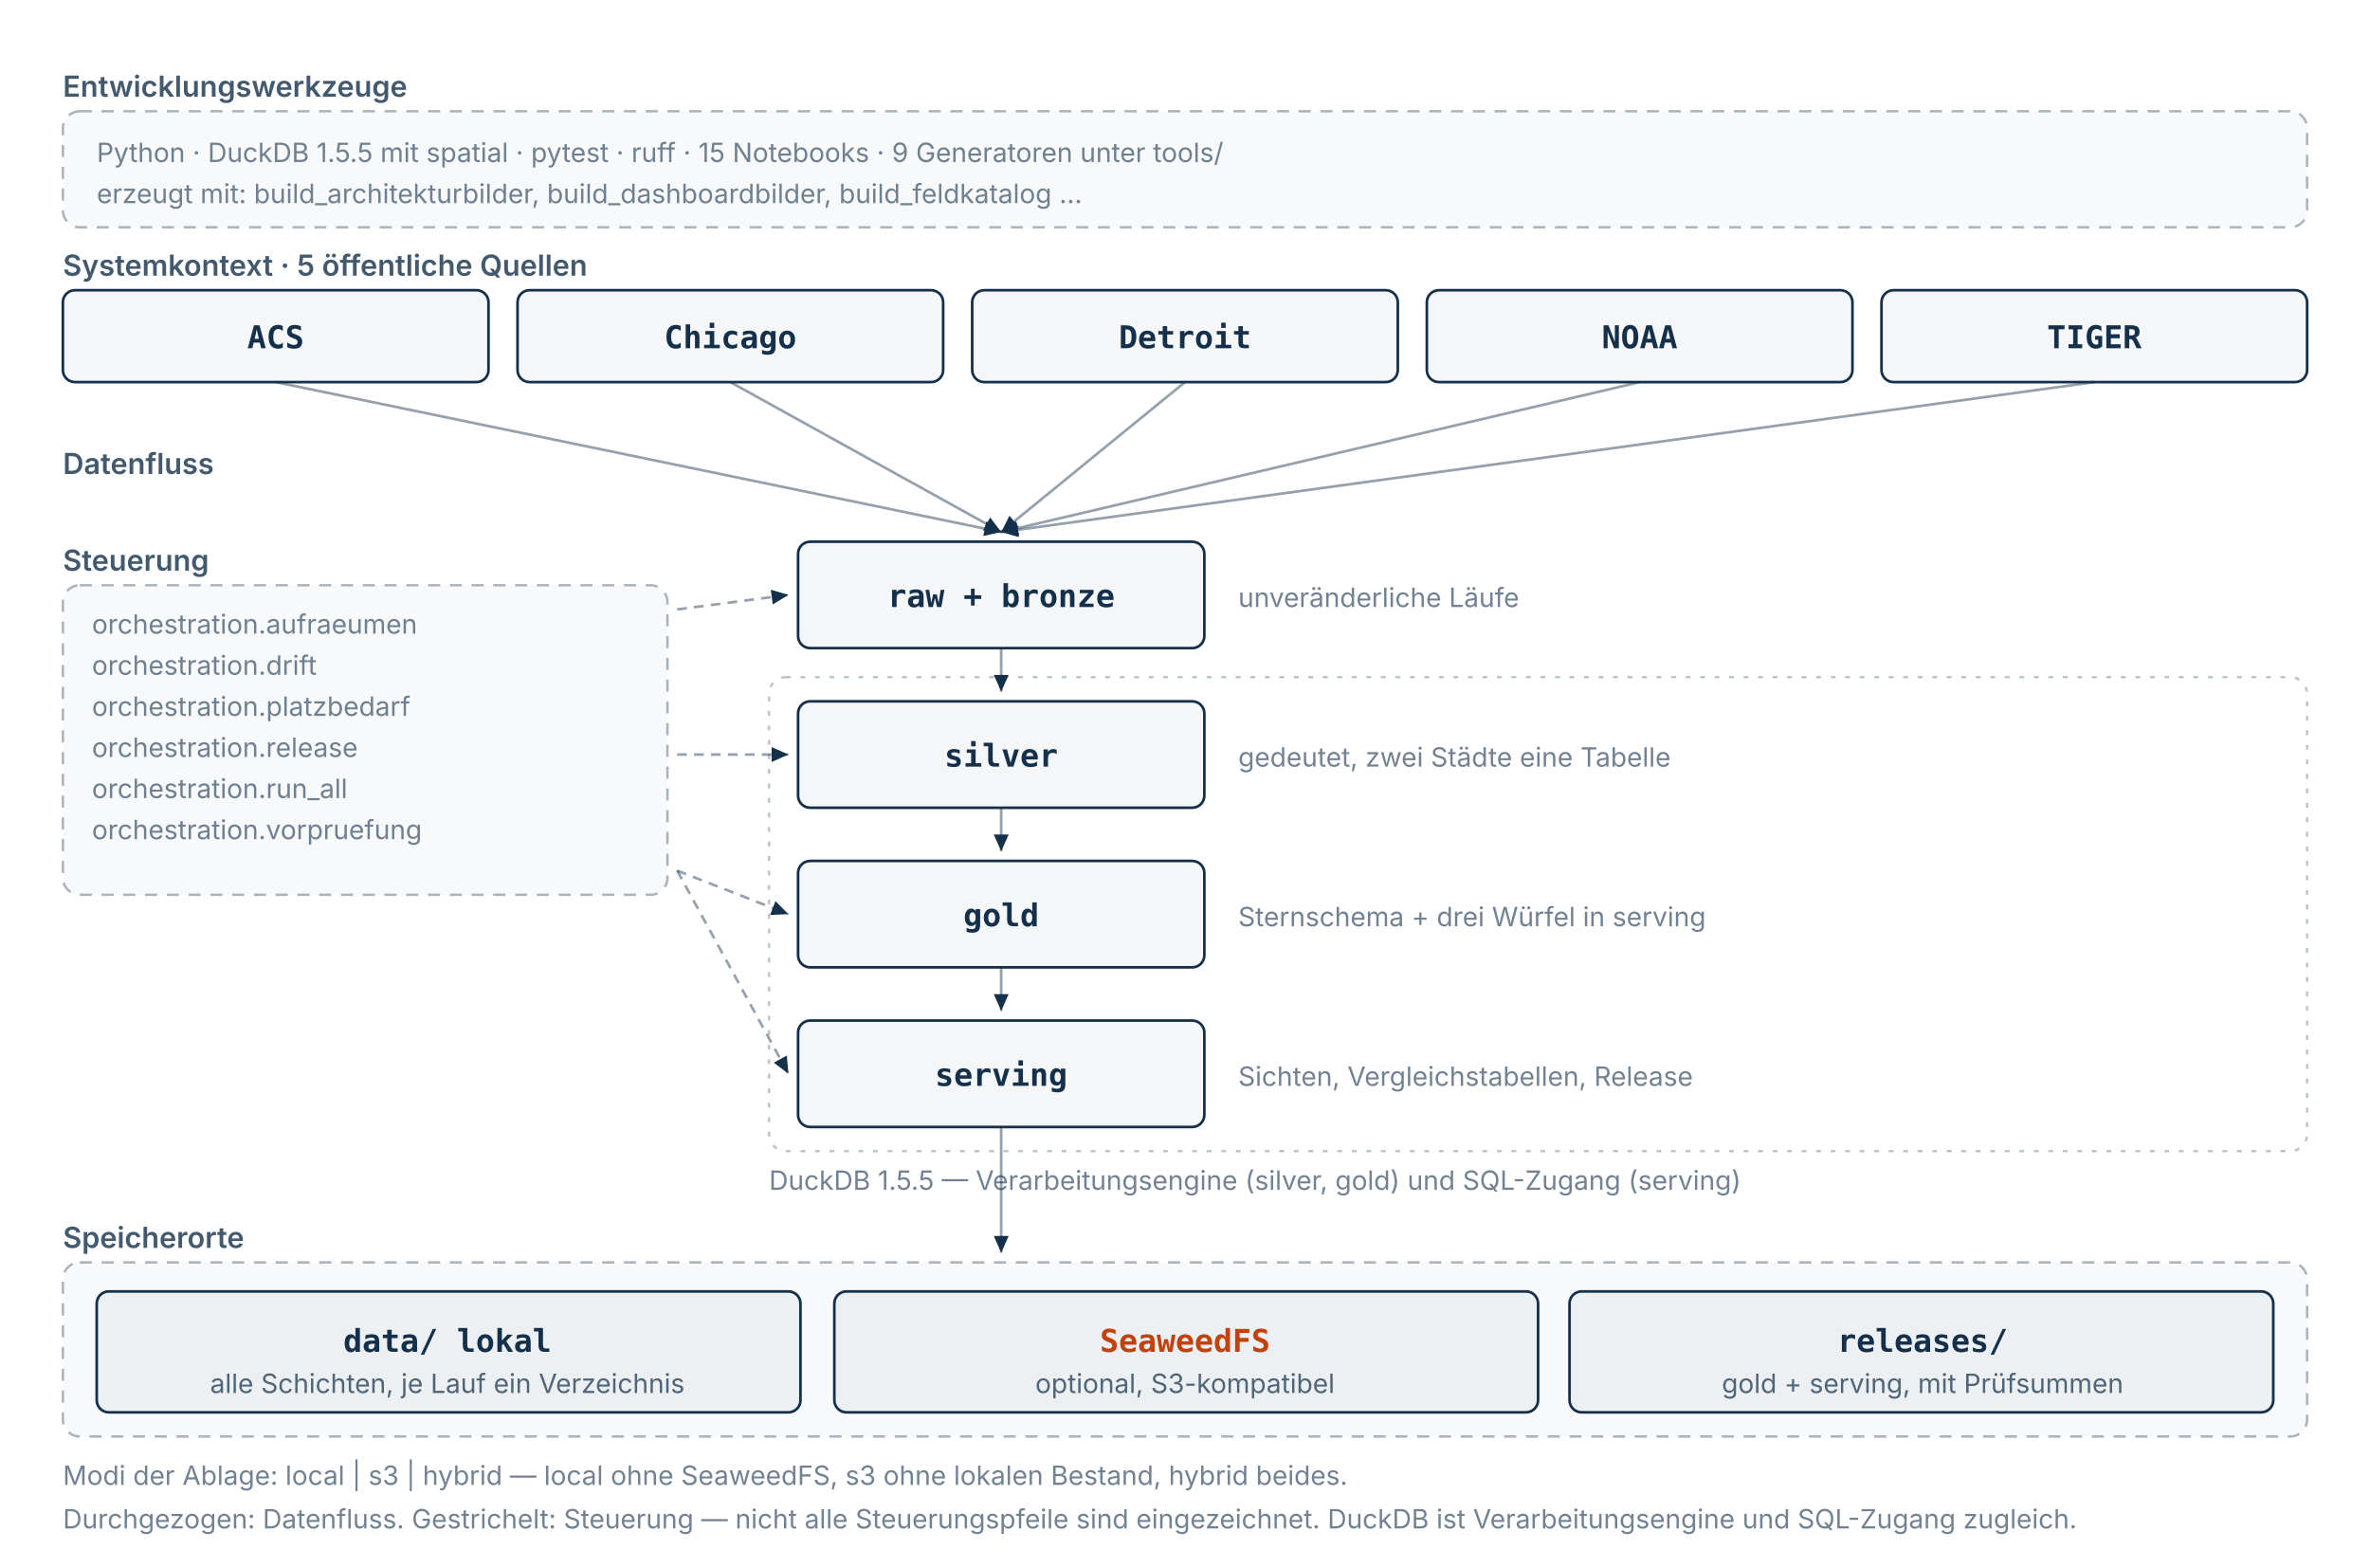
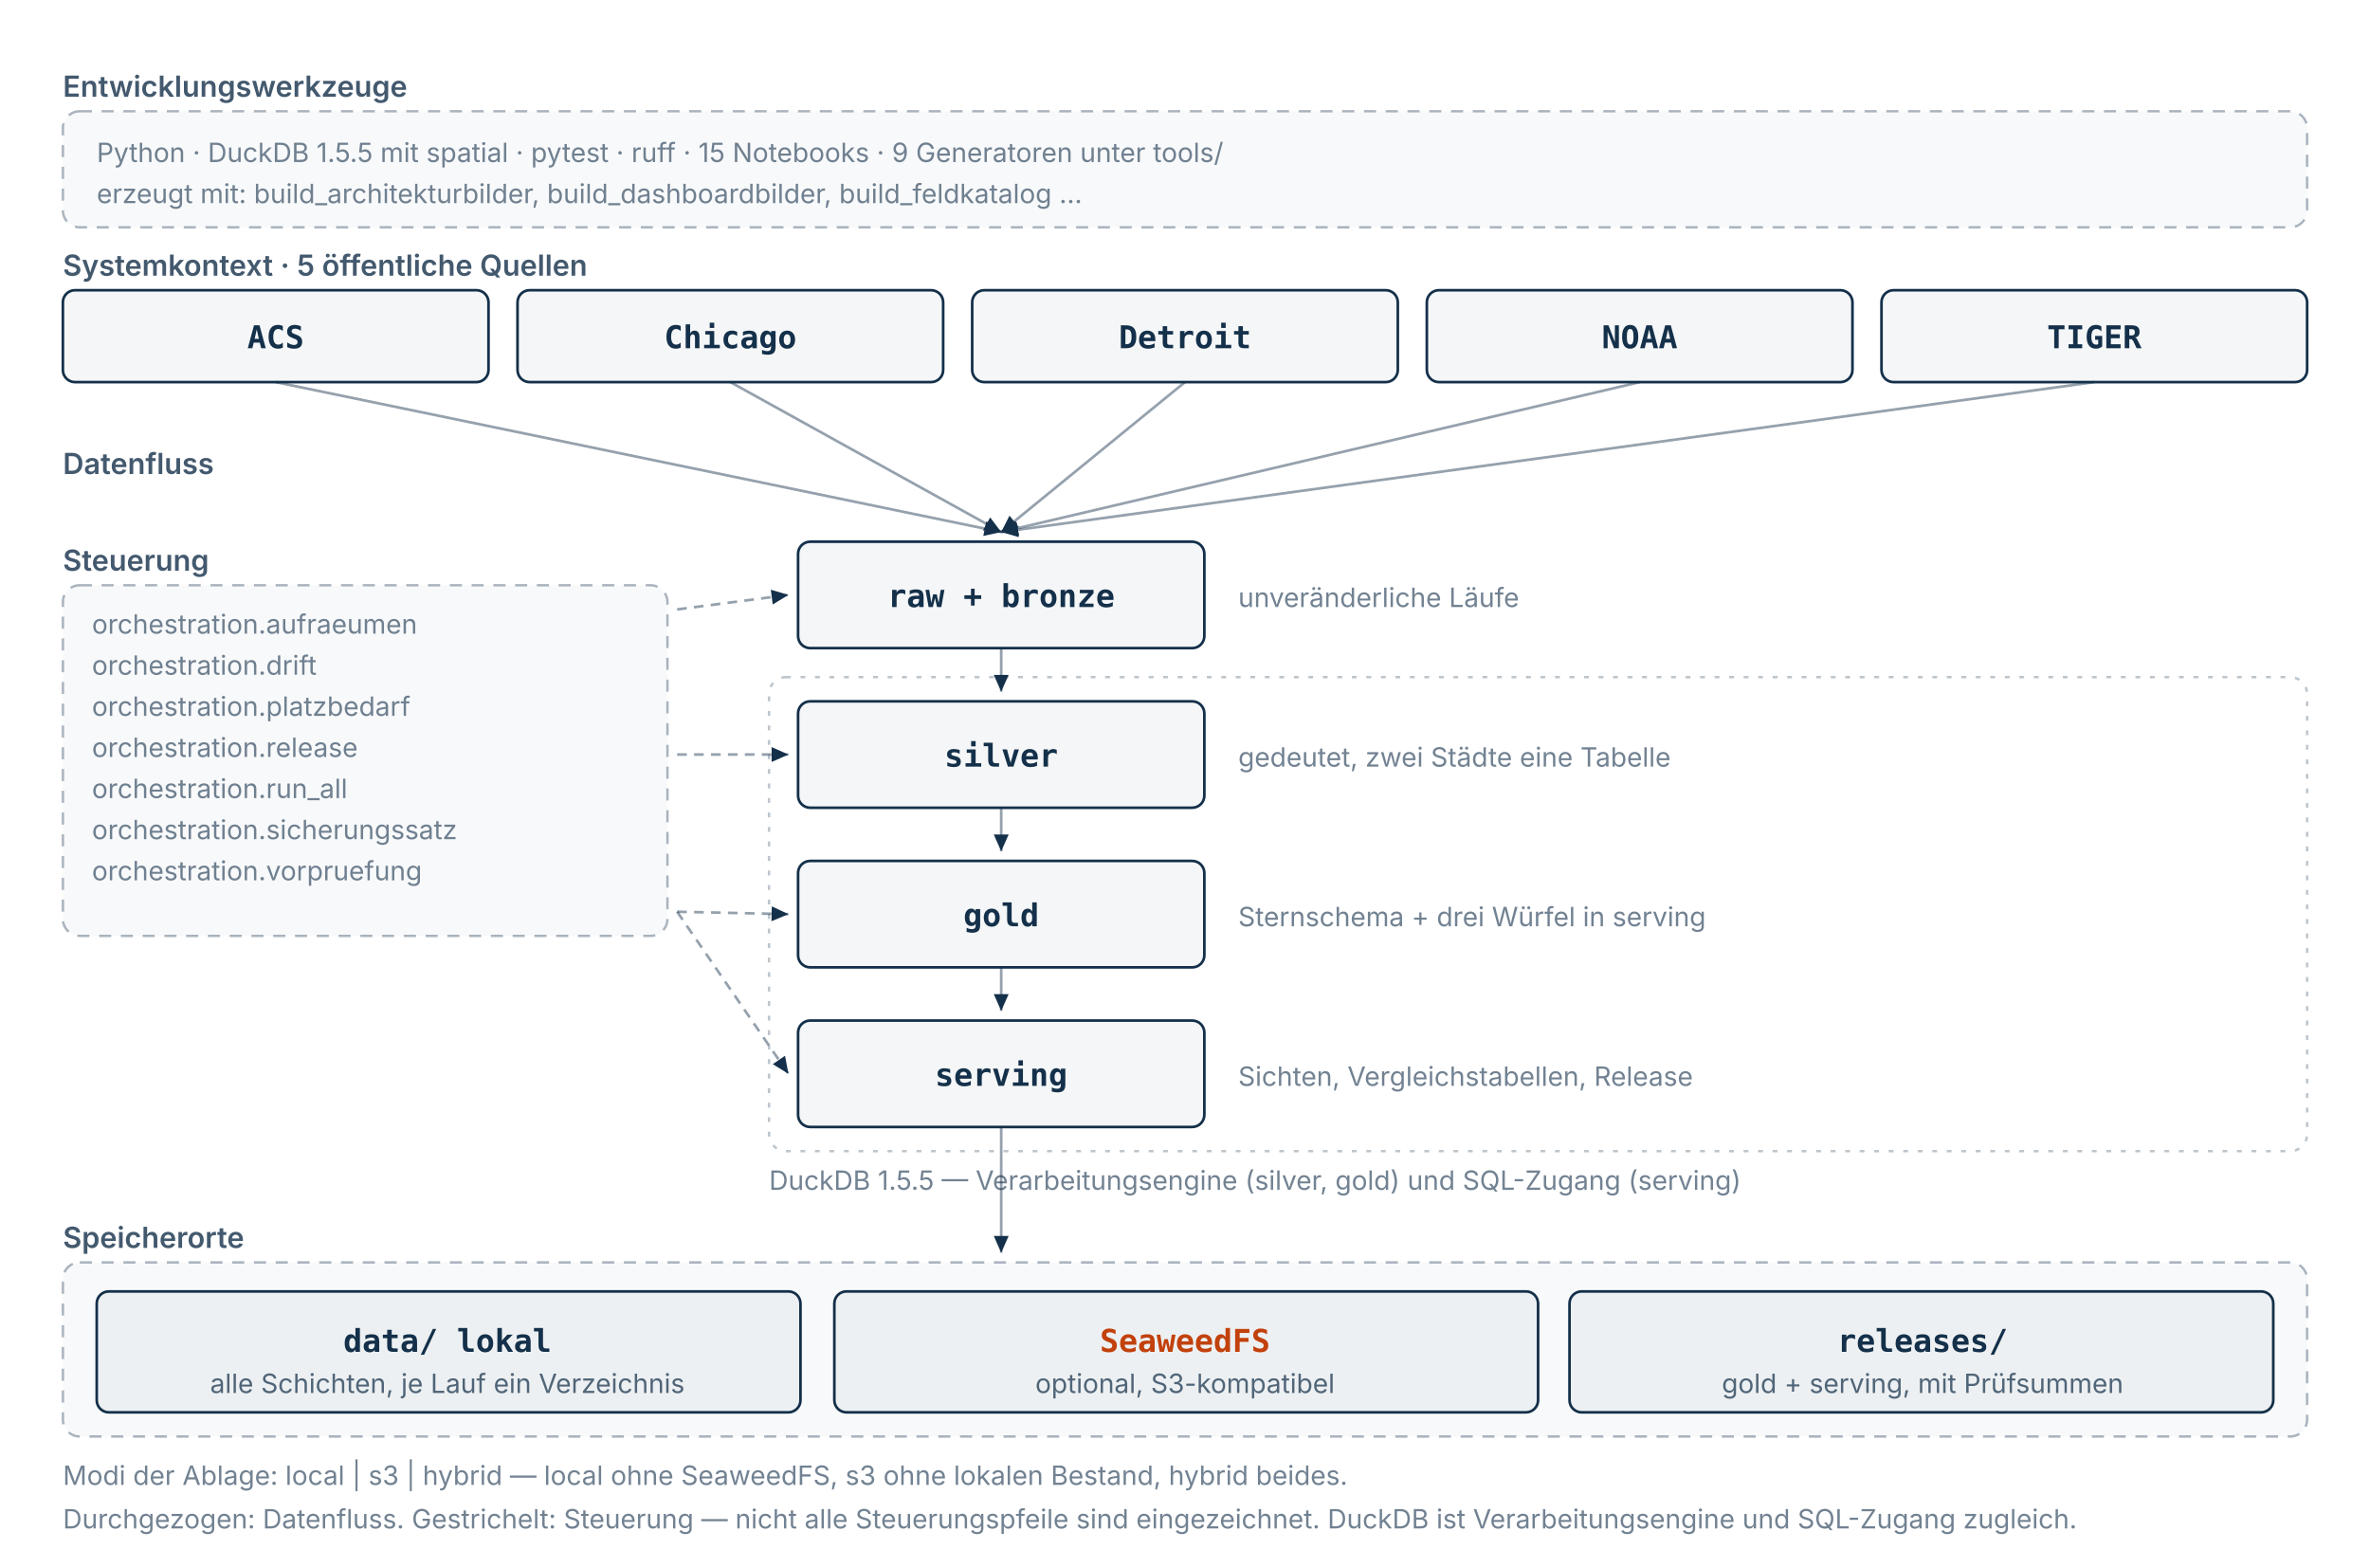
- <svg xmlns="http://www.w3.org/2000/svg" viewBox="0 0 980 648" role="img" width="100%" height="auto" aria-label="Komponenten und Beziehungen der Plattform: 5 öffentliche Quellen speisen 4 Schichten, gesteuert von 6 Modulen unter orchestration; abgelegt lokal unter data/, optional auf SeaweedFS, veröffentlicht als Release. Entwickelt mit Python, DuckDB 1.5.5, pytest und ruff.">
+ <svg xmlns="http://www.w3.org/2000/svg" viewBox="0 0 980 648" role="img" width="100%" height="auto" aria-label="Komponenten und Beziehungen der Plattform: 5 öffentliche Quellen speisen 4 Schichten, gesteuert von 7 Modulen unter orchestration; abgelegt lokal unter data/, optional auf SeaweedFS, veröffentlicht als Release. Entwickelt mit Python, DuckDB 1.5.5, pytest und ruff.">
  <style>
  svg { color: #14304a; }
  .signal { fill: #c2410c; }
  .signal-strich { stroke: #c2410c; }
  @media (prefers-color-scheme: dark) {
    svg { color: #dde5ee; }
    .signal { fill: #dda05c; }
    .signal-strich { stroke: #dda05c; }
  }
</style>
  <defs>
    <marker id="pfeil" viewBox="0 0 10 10" refX="9" refY="5" markerWidth="7" markerHeight="7" orient="auto-start-reverse">
      <path d="M 0 1 L 9 5 L 0 9 z" fill="currentColor" />
    </marker>
  </defs>
  <rect x="26" y="46" width="928" height="48" rx="7" fill="currentColor" fill-opacity="0.028" stroke="currentColor" stroke-opacity="0.35" stroke-width="1" stroke-dasharray="5 4" />
  <text x="26" y="40" font-family="ui-sans-serif,system-ui,-apple-system,sans-serif" font-size="12" font-weight="600" fill="currentColor" fill-opacity="0.8">Entwicklungswerkzeuge</text>
  <text x="40" y="67" font-family="ui-sans-serif,system-ui,-apple-system,sans-serif" font-size="11" font-weight="400" fill="currentColor" fill-opacity="0.6">Python · DuckDB 1.5.5 mit spatial · pytest · ruff · 15 Notebooks · 9 Generatoren unter tools/</text>
  <text x="40" y="84" font-family="ui-sans-serif,system-ui,-apple-system,sans-serif" font-size="11" font-weight="400" fill="currentColor" fill-opacity="0.6">erzeugt mit: build_architekturbilder, build_dashboardbilder, build_feldkatalog …</text>
  <text x="26" y="114" font-family="ui-sans-serif,system-ui,-apple-system,sans-serif" font-size="12" font-weight="600" fill="currentColor" fill-opacity="0.8">Systemkontext · 5 öffentliche Quellen</text>
  <g>
    <rect x="26" y="120" width="176" height="38" rx="5" fill="currentColor" fill-opacity="0.045" stroke="currentColor" stroke-width="1.1" />
    <text x="114" y="144" text-anchor="middle" font-family="ui-monospace,SFMono-Regular,Menlo,monospace" font-size="13" font-weight="600" fill="currentColor">ACS</text>
  </g>
  <line x1="114" y1="158" x2="414" y2="220" stroke="currentColor" stroke-opacity="0.45" stroke-width="1.1" marker-end="url(#pfeil)" />
  <g>
    <rect x="214" y="120" width="176" height="38" rx="5" fill="currentColor" fill-opacity="0.045" stroke="currentColor" stroke-width="1.1" />
    <text x="302" y="144" text-anchor="middle" font-family="ui-monospace,SFMono-Regular,Menlo,monospace" font-size="13" font-weight="600" fill="currentColor">Chicago</text>
  </g>
  <line x1="302" y1="158" x2="414" y2="220" stroke="currentColor" stroke-opacity="0.45" stroke-width="1.1" marker-end="url(#pfeil)" />
  <g>
    <rect x="402" y="120" width="176" height="38" rx="5" fill="currentColor" fill-opacity="0.045" stroke="currentColor" stroke-width="1.1" />
    <text x="490" y="144" text-anchor="middle" font-family="ui-monospace,SFMono-Regular,Menlo,monospace" font-size="13" font-weight="600" fill="currentColor">Detroit</text>
  </g>
  <line x1="490" y1="158" x2="414" y2="220" stroke="currentColor" stroke-opacity="0.45" stroke-width="1.1" marker-end="url(#pfeil)" />
  <g>
    <rect x="590" y="120" width="176" height="38" rx="5" fill="currentColor" fill-opacity="0.045" stroke="currentColor" stroke-width="1.1" />
    <text x="678" y="144" text-anchor="middle" font-family="ui-monospace,SFMono-Regular,Menlo,monospace" font-size="13" font-weight="600" fill="currentColor">NOAA</text>
  </g>
  <line x1="678" y1="158" x2="414" y2="220" stroke="currentColor" stroke-opacity="0.45" stroke-width="1.1" marker-end="url(#pfeil)" />
  <g>
    <rect x="778" y="120" width="176" height="38" rx="5" fill="currentColor" fill-opacity="0.045" stroke="currentColor" stroke-width="1.1" />
    <text x="866" y="144" text-anchor="middle" font-family="ui-monospace,SFMono-Regular,Menlo,monospace" font-size="13" font-weight="600" fill="currentColor">TIGER</text>
  </g>
  <line x1="866" y1="158" x2="414" y2="220" stroke="currentColor" stroke-opacity="0.45" stroke-width="1.1" marker-end="url(#pfeil)" />
  <text x="26" y="196" font-family="ui-sans-serif,system-ui,-apple-system,sans-serif" font-size="12" font-weight="600" fill="currentColor" fill-opacity="0.8">Datenfluss</text>
  <g>
    <rect x="330" y="224" width="168" height="44" rx="5" fill="currentColor" fill-opacity="0.045" stroke="currentColor" stroke-width="1.1" />
    <text x="414" y="251" text-anchor="middle" font-family="ui-monospace,SFMono-Regular,Menlo,monospace" font-size="13" font-weight="600" fill="currentColor">raw + bronze</text>
  </g>
  <text x="512" y="251" font-family="ui-sans-serif,system-ui,-apple-system,sans-serif" font-size="11" font-weight="400" fill="currentColor" fill-opacity="0.6">unveränderliche Läufe</text>
  <g>
    <rect x="330" y="290" width="168" height="44" rx="5" fill="currentColor" fill-opacity="0.045" stroke="currentColor" stroke-width="1.1" />
    <text x="414" y="317" text-anchor="middle" font-family="ui-monospace,SFMono-Regular,Menlo,monospace" font-size="13" font-weight="600" fill="currentColor">silver</text>
  </g>
  <text x="512" y="317" font-family="ui-sans-serif,system-ui,-apple-system,sans-serif" font-size="11" font-weight="400" fill="currentColor" fill-opacity="0.6">gedeutet, zwei Städte eine Tabelle</text>
  <line x1="414" y1="268" x2="414" y2="286" stroke="currentColor" stroke-opacity="0.45" stroke-width="1.1" marker-end="url(#pfeil)" />
  <g>
    <rect x="330" y="356" width="168" height="44" rx="5" fill="currentColor" fill-opacity="0.045" stroke="currentColor" stroke-width="1.1" />
    <text x="414" y="383" text-anchor="middle" font-family="ui-monospace,SFMono-Regular,Menlo,monospace" font-size="13" font-weight="600" fill="currentColor">gold</text>
  </g>
  <text x="512" y="383" font-family="ui-sans-serif,system-ui,-apple-system,sans-serif" font-size="11" font-weight="400" fill="currentColor" fill-opacity="0.6">Sternschema + drei Würfel in serving</text>
  <line x1="414" y1="334" x2="414" y2="352" stroke="currentColor" stroke-opacity="0.45" stroke-width="1.1" marker-end="url(#pfeil)" />
  <g>
    <rect x="330" y="422" width="168" height="44" rx="5" fill="currentColor" fill-opacity="0.045" stroke="currentColor" stroke-width="1.1" />
    <text x="414" y="449" text-anchor="middle" font-family="ui-monospace,SFMono-Regular,Menlo,monospace" font-size="13" font-weight="600" fill="currentColor">serving</text>
  </g>
  <text x="512" y="449" font-family="ui-sans-serif,system-ui,-apple-system,sans-serif" font-size="11" font-weight="400" fill="currentColor" fill-opacity="0.6">Sichten, Vergleichstabellen, Release</text>
  <line x1="414" y1="400" x2="414" y2="418" stroke="currentColor" stroke-opacity="0.45" stroke-width="1.1" marker-end="url(#pfeil)" />
  <rect x="318" y="280" width="636" height="196" rx="7" fill="none" stroke="currentColor" stroke-opacity="0.28" stroke-width="1" stroke-dasharray="2 4" />
  <text x="318" y="492" font-family="ui-sans-serif,system-ui,-apple-system,sans-serif" font-size="11" font-weight="400" fill="currentColor" fill-opacity="0.6">DuckDB 1.5.5 — Verarbeitungsengine (silver, gold) und SQL-Zugang (serving)</text>
-   <rect x="26" y="242" width="250" height="128" rx="7" fill="currentColor" fill-opacity="0.028" stroke="currentColor" stroke-opacity="0.35" stroke-width="1" stroke-dasharray="5 4" />
+   <rect x="26" y="242" width="250" height="145" rx="7" fill="currentColor" fill-opacity="0.028" stroke="currentColor" stroke-opacity="0.35" stroke-width="1" stroke-dasharray="5 4" />
  <text x="26" y="236" font-family="ui-sans-serif,system-ui,-apple-system,sans-serif" font-size="12" font-weight="600" fill="currentColor" fill-opacity="0.8">Steuerung</text>
  <text x="38" y="262" font-family="ui-sans-serif,system-ui,-apple-system,sans-serif" font-size="11" font-weight="400" fill="currentColor" fill-opacity="0.6">orchestration.aufraeumen</text>
  <text x="38" y="279" font-family="ui-sans-serif,system-ui,-apple-system,sans-serif" font-size="11" font-weight="400" fill="currentColor" fill-opacity="0.6">orchestration.drift</text>
  <text x="38" y="296" font-family="ui-sans-serif,system-ui,-apple-system,sans-serif" font-size="11" font-weight="400" fill="currentColor" fill-opacity="0.6">orchestration.platzbedarf</text>
  <text x="38" y="313" font-family="ui-sans-serif,system-ui,-apple-system,sans-serif" font-size="11" font-weight="400" fill="currentColor" fill-opacity="0.6">orchestration.release</text>
  <text x="38" y="330" font-family="ui-sans-serif,system-ui,-apple-system,sans-serif" font-size="11" font-weight="400" fill="currentColor" fill-opacity="0.6">orchestration.run_all</text>
-   <text x="38" y="347" font-family="ui-sans-serif,system-ui,-apple-system,sans-serif" font-size="11" font-weight="400" fill="currentColor" fill-opacity="0.6">orchestration.vorpruefung</text>
+   <text x="38" y="347" font-family="ui-sans-serif,system-ui,-apple-system,sans-serif" font-size="11" font-weight="400" fill="currentColor" fill-opacity="0.6">orchestration.sicherungssatz</text>
+   <text x="38" y="364" font-family="ui-sans-serif,system-ui,-apple-system,sans-serif" font-size="11" font-weight="400" fill="currentColor" fill-opacity="0.6">orchestration.vorpruefung</text>
  <line x1="280" y1="252" x2="326" y2="246" stroke="currentColor" stroke-opacity="0.45" stroke-width="1.1" stroke-dasharray="4 3" marker-end="url(#pfeil)" />
  <line x1="280" y1="312" x2="326" y2="312" stroke="currentColor" stroke-opacity="0.45" stroke-width="1.1" stroke-dasharray="4 3" marker-end="url(#pfeil)" />
-   <line x1="280" y1="360" x2="326" y2="378" stroke="currentColor" stroke-opacity="0.45" stroke-width="1.1" stroke-dasharray="4 3" marker-end="url(#pfeil)" />
-   <line x1="280" y1="360" x2="326" y2="444" stroke="currentColor" stroke-opacity="0.45" stroke-width="1.1" stroke-dasharray="4 3" marker-end="url(#pfeil)" />
+   <line x1="280" y1="377" x2="326" y2="378" stroke="currentColor" stroke-opacity="0.45" stroke-width="1.1" stroke-dasharray="4 3" marker-end="url(#pfeil)" />
+   <line x1="280" y1="377" x2="326" y2="444" stroke="currentColor" stroke-opacity="0.45" stroke-width="1.1" stroke-dasharray="4 3" marker-end="url(#pfeil)" />
  <rect x="26" y="522" width="928" height="72" rx="7" fill="currentColor" fill-opacity="0.028" stroke="currentColor" stroke-opacity="0.35" stroke-width="1" stroke-dasharray="5 4" />
  <text x="26" y="516" font-family="ui-sans-serif,system-ui,-apple-system,sans-serif" font-size="12" font-weight="600" fill="currentColor" fill-opacity="0.8">Speicherorte</text>
  <g>
    <rect x="40" y="534" width="291" height="50" rx="5" fill="currentColor" fill-opacity="0.045" stroke="currentColor" stroke-width="1.1" />
    <text x="185" y="559" text-anchor="middle" font-family="ui-monospace,SFMono-Regular,Menlo,monospace" font-size="13" font-weight="600" fill="currentColor">data/ lokal</text>
    <text x="185" y="576" text-anchor="middle" font-family="ui-sans-serif,system-ui,-apple-system,sans-serif" font-size="11" fill="currentColor" fill-opacity="0.72">alle Schichten, je Lauf ein Verzeichnis</text>
  </g>
  <g>
    <rect x="345" y="534" width="291" height="50" rx="5" fill="currentColor" fill-opacity="0.045" stroke="currentColor" stroke-width="1.1" />
    <text x="490" y="559" text-anchor="middle" font-family="ui-monospace,SFMono-Regular,Menlo,monospace" font-size="13" font-weight="600" class="signal" fill="currentColor">SeaweedFS</text>
    <text x="490" y="576" text-anchor="middle" font-family="ui-sans-serif,system-ui,-apple-system,sans-serif" font-size="11" fill="currentColor" fill-opacity="0.72">optional, S3-kompatibel</text>
  </g>
  <g>
    <rect x="649" y="534" width="291" height="50" rx="5" fill="currentColor" fill-opacity="0.045" stroke="currentColor" stroke-width="1.1" />
    <text x="795" y="559" text-anchor="middle" font-family="ui-monospace,SFMono-Regular,Menlo,monospace" font-size="13" font-weight="600" fill="currentColor">releases/</text>
    <text x="795" y="576" text-anchor="middle" font-family="ui-sans-serif,system-ui,-apple-system,sans-serif" font-size="11" fill="currentColor" fill-opacity="0.72">gold + serving, mit Prüfsummen</text>
  </g>
  <line x1="414" y1="466" x2="414" y2="518" stroke="currentColor" stroke-opacity="0.45" stroke-width="1.1" marker-end="url(#pfeil)" />
  <text x="26" y="614" font-family="ui-sans-serif,system-ui,-apple-system,sans-serif" font-size="11" font-weight="400" fill="currentColor" fill-opacity="0.6">Modi der Ablage: local | s3 | hybrid — local ohne SeaweedFS, s3 ohne lokalen Bestand, hybrid beides.</text>
  <text x="26" y="632" font-family="ui-sans-serif,system-ui,-apple-system,sans-serif" font-size="11" font-weight="400" fill="currentColor" fill-opacity="0.6">Durchgezogen: Datenfluss. Gestrichelt: Steuerung — nicht alle Steuerungspfeile sind eingezeichnet. DuckDB ist Verarbeitungsengine und SQL-Zugang zugleich.</text>
</svg>
